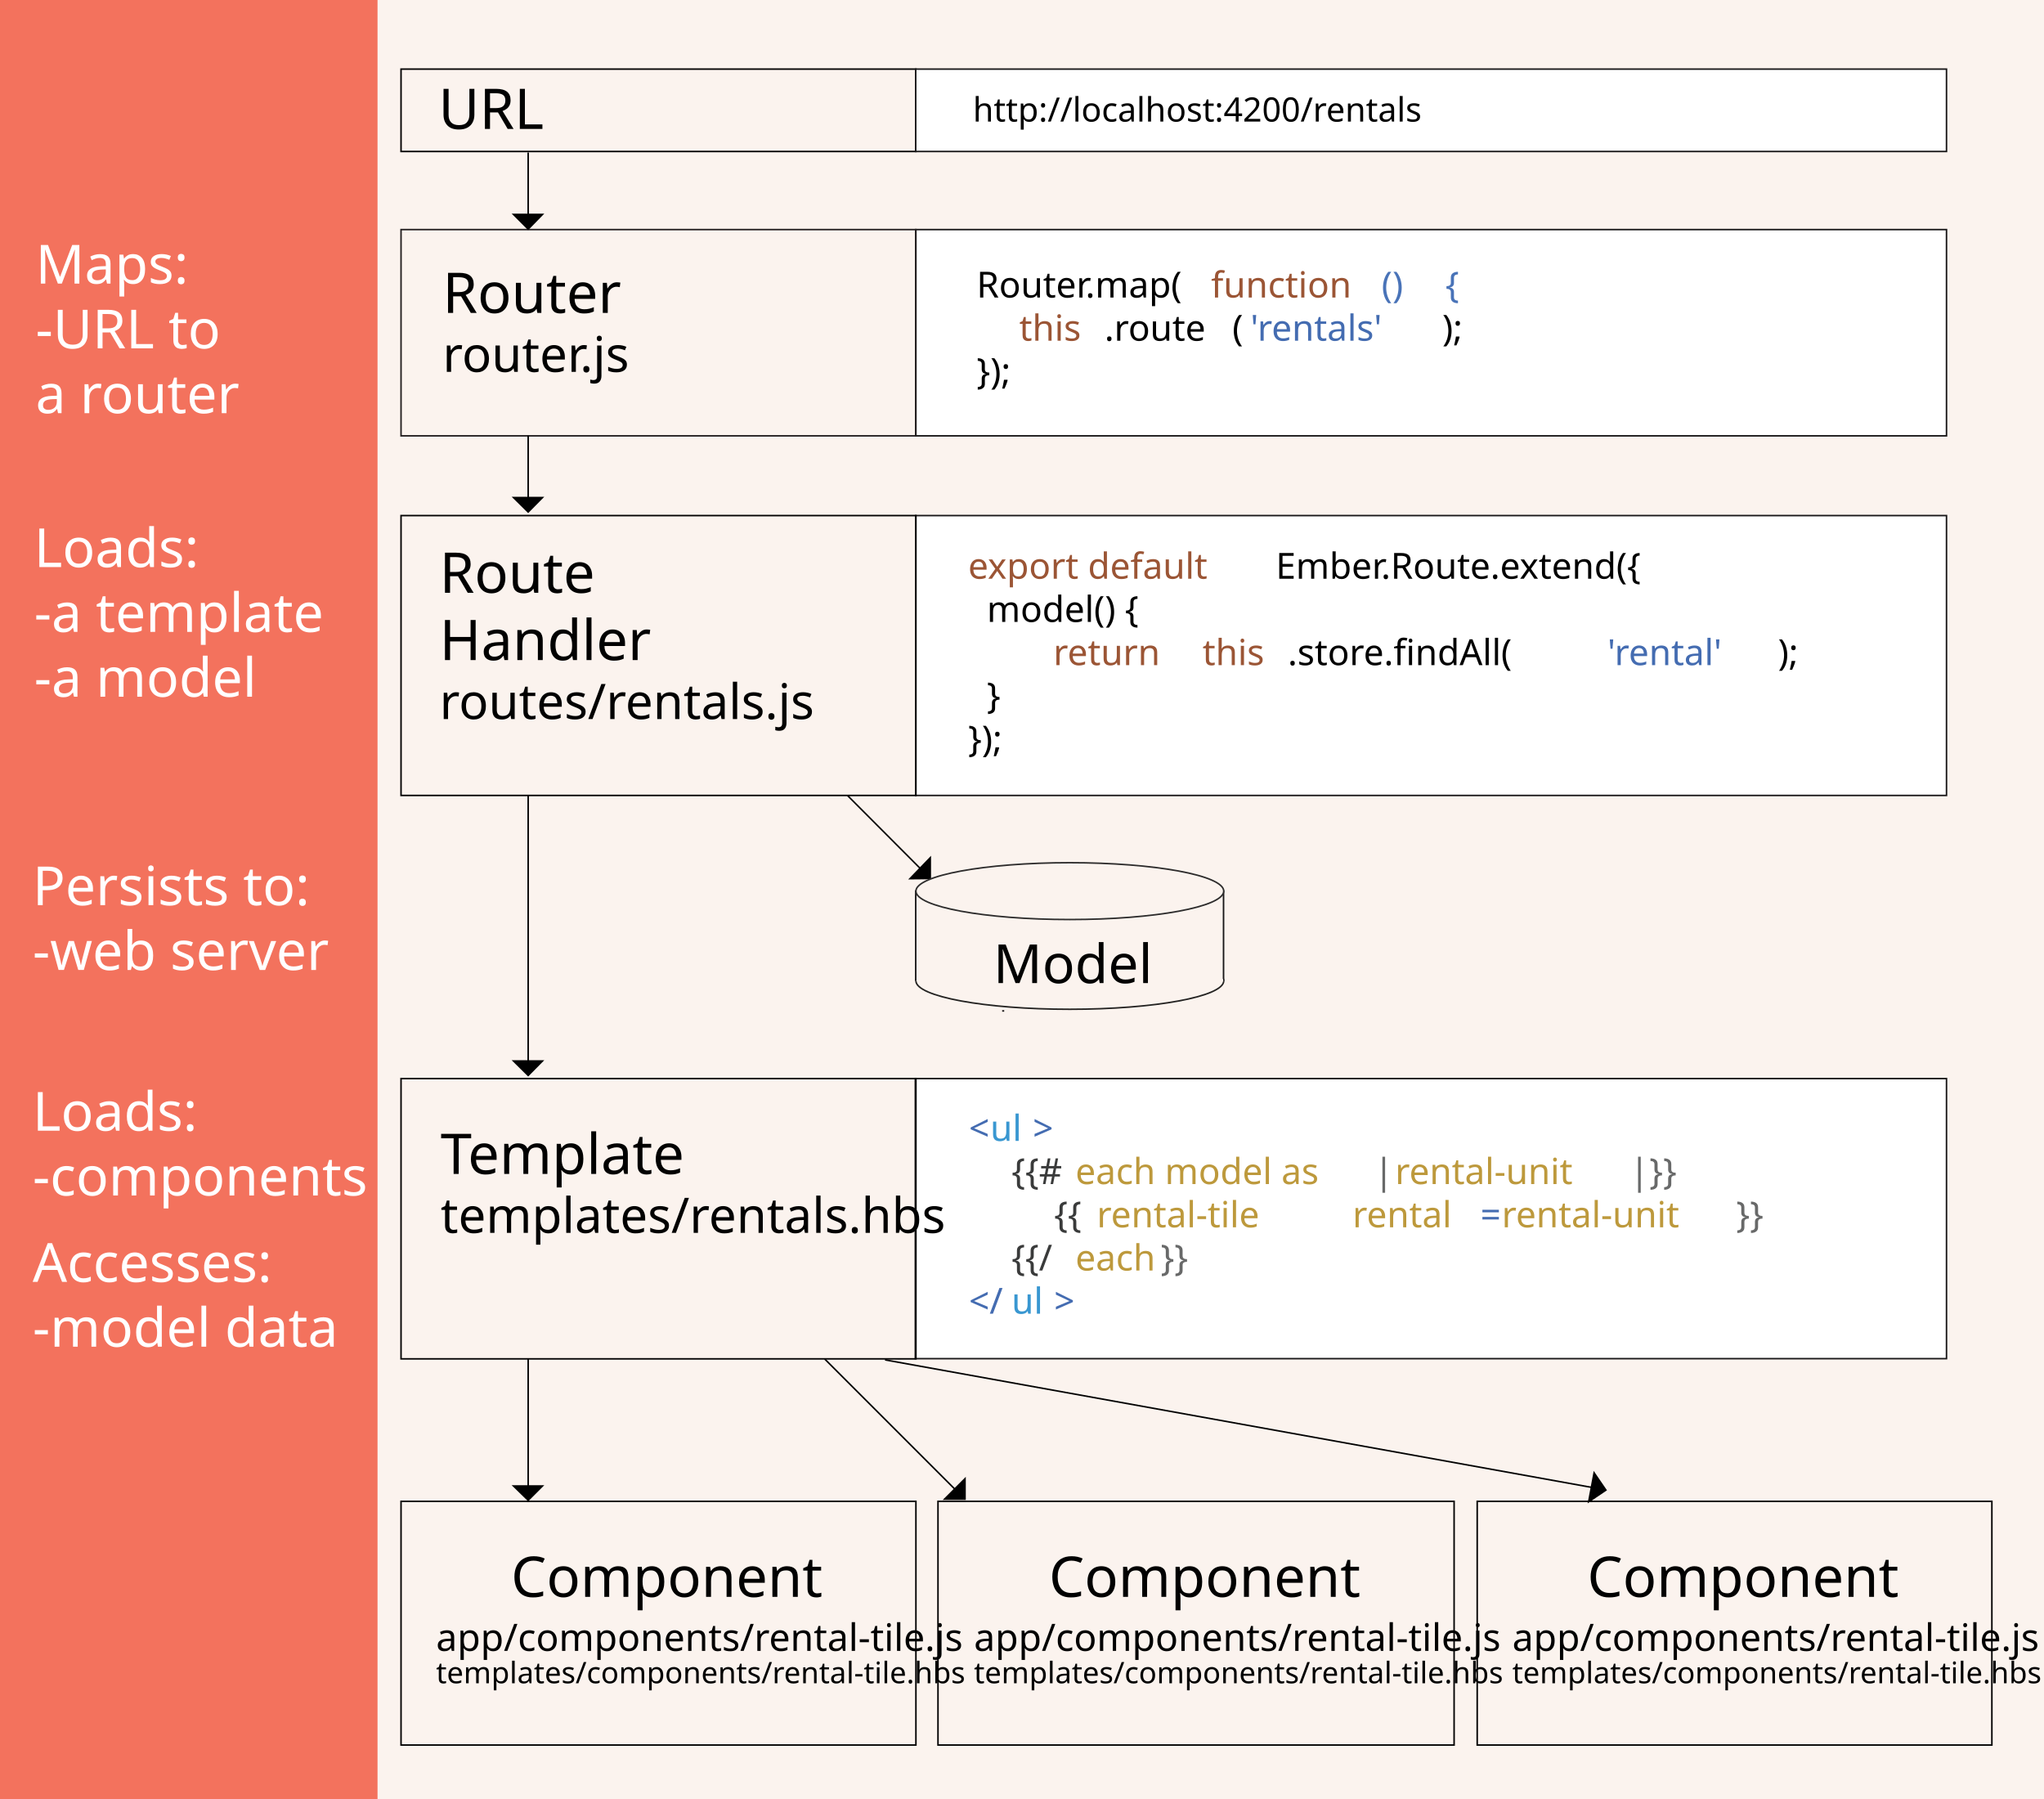
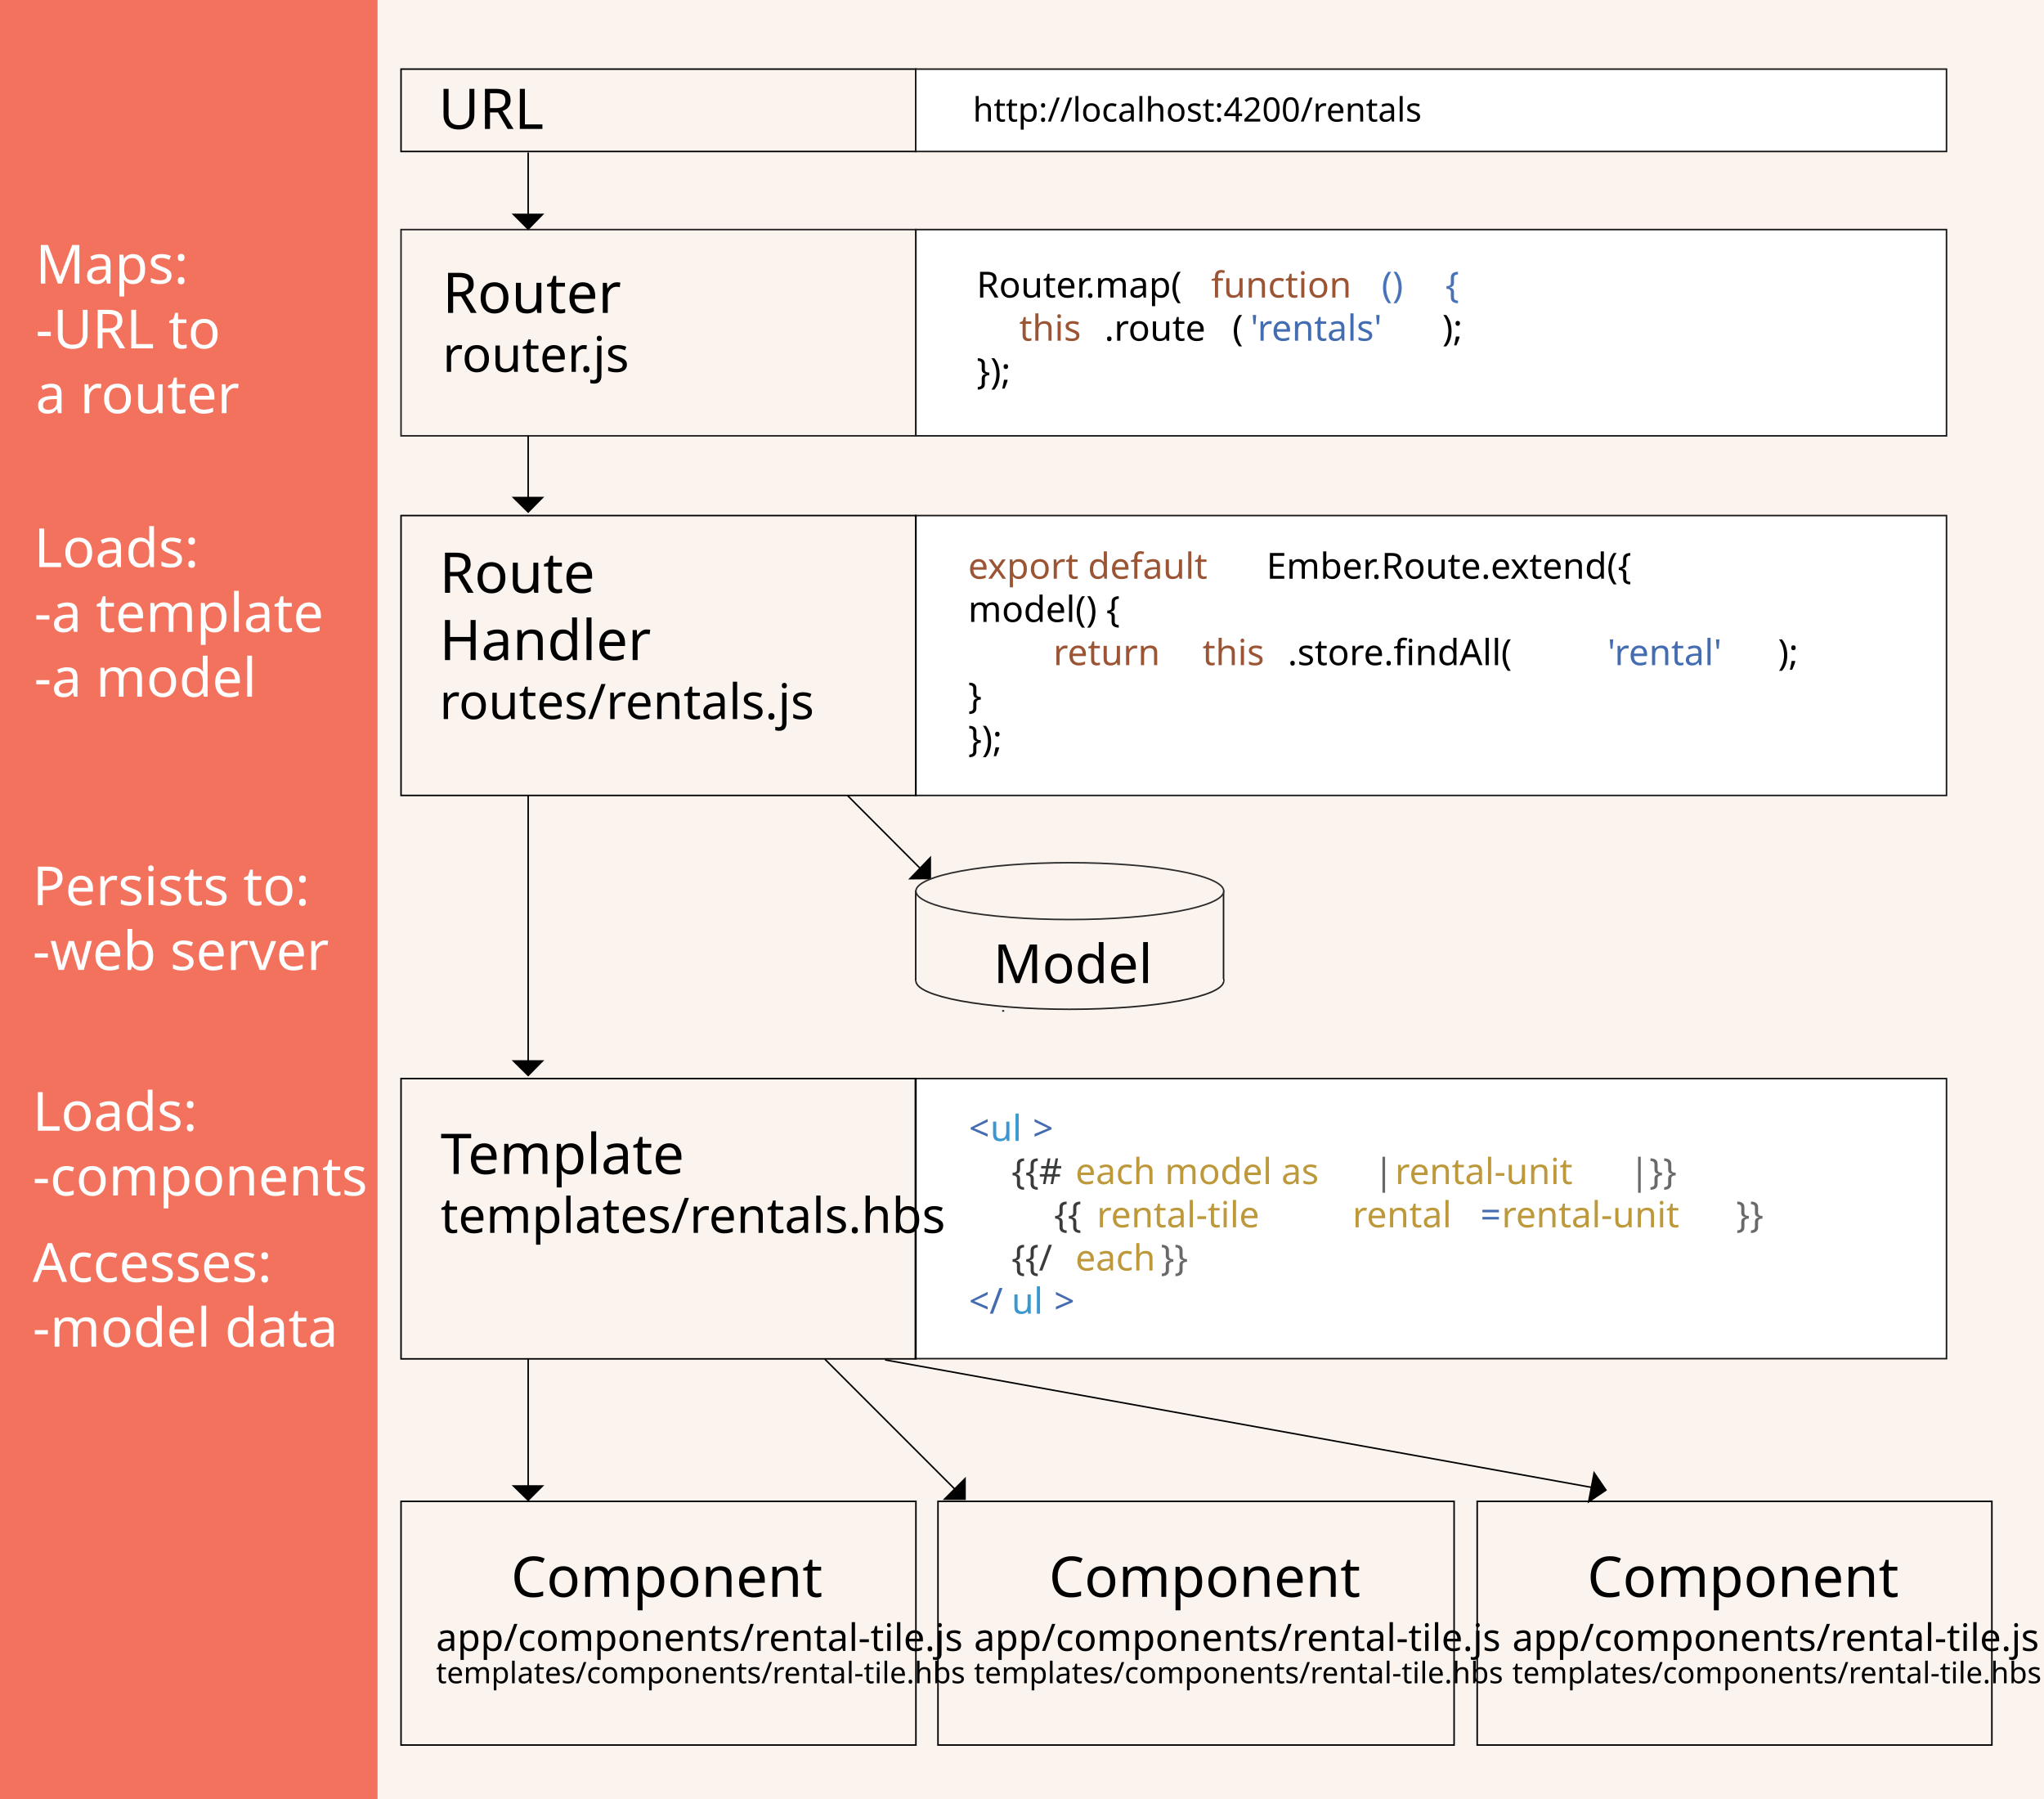
- <svg xmlns="http://www.w3.org/2000/svg" version="1.1" id="Layer_1" x="0px" y="0px" viewBox="0 60 1000 880" enable-background="new 0 60 1000 880" xml:space="preserve">
-   <rect x="0.8" y="45.5" fill="#FBF3EE" width="1015.5" height="909" />
-   <rect x="196.2" y="93.8" fill="none" stroke="#010101" stroke-width="0.75" stroke-miterlimit="10" width="251.9" height="40.3" />
-   <rect x="448" y="93.8" fill="#FFFFFF" stroke="#181718" stroke-width="0.75" stroke-miterlimit="10" width="504.3" height="40.3" />
-   <rect x="448" y="172.3" fill="#FFFFFF" stroke="#181718" stroke-width="0.75" stroke-miterlimit="10" width="504.3" height="100.9" />
-   <rect x="448" y="312.2" fill="#FFFFFF" stroke="#181718" stroke-width="0.75" stroke-miterlimit="10" width="504.3" height="136.9" />
-   <rect x="447.8" y="587.6" fill="#FFFFFF" stroke="#181718" stroke-width="0.75" stroke-miterlimit="10" width="504.5" height="137" />
-   <rect x="-15.6" y="45.5" fill="#F3725D" width="200.3" height="909.2" />
-   <rect x="196.2" y="312.2" fill="none" stroke="#010101" stroke-width="0.75" stroke-miterlimit="10" width="251.9" height="136.9" />
-   <rect x="196.2" y="587.6" fill="none" stroke="#010101" stroke-width="0.75" stroke-miterlimit="10" width="251.9" height="137.1" />
-   <rect x="196.2" y="794.4" fill="none" stroke="#010101" stroke-width="0.75" stroke-miterlimit="10" width="251.9" height="119.2" />
-   <rect x="458.9" y="794.4" fill="none" stroke="#010101" stroke-width="0.75" stroke-miterlimit="10" width="252.5" height="119.2" />
-   <rect x="722.7" y="794.4" fill="none" stroke="#010101" stroke-width="0.75" stroke-miterlimit="10" width="251.8" height="119.2" />
-   <rect x="195.3" y="102.6" fill="none" width="90.8" height="40.3" />
-   <text transform="matrix(1 0 0 1 214.5229 123.0693)" fill="#010101" font-family="'Lato-Bold'" font-size="27.45">URL</text>
-   <rect x="216.5" y="192.5" fill="none" width="113" height="110.5" />
-   <text transform="matrix(1 0 0 1 216.5489 213.064)" fill="#010101" font-family="'Lato-Bold'" font-size="27.45">Router</text>
-   <text transform="matrix(1 0 0 1 216.5489 241.9023)" fill="#010101" font-family="'Lato-Italic'" font-size="24.019">router.js</text>
-   <rect x="215" y="329.5" fill="none" width="193.4" height="110.5" />
-   <text transform="matrix(1 0 0 1 215.042 349.9639)" fill="#010101" font-family="'Lato-Bold'" font-size="27.45">Route</text>
-   <text transform="matrix(1 0 0 1 215.042 382.8916)" fill="#010101" font-family="'Lato-Bold'" font-size="27.45">Handler</text>
-   <text transform="matrix(1 0 0 1 215.042 411.7251)" fill="#010101" font-family="'Lato-Italic'" font-size="24.019">routes/rentals.js</text>
-   <rect x="215.5" y="613.9" fill="none" width="223.9" height="80.5" />
-   <text transform="matrix(1 0 0 1 215.5386 634.2461)" fill="#010101" font-family="'Lato-Bold'" font-size="27.45">Template</text>
-   <text transform="matrix(1 0 0 1 215.5386 663.0801)" fill="#010101" font-family="'Lato-Italic'" font-size="24.019">templates/rentals.hbs</text>
-   <rect x="196.2" y="172.3" fill="none" stroke="#231F20" stroke-width="0.75" stroke-miterlimit="10" width="251.9" height="100.9" />
+ <svg xmlns="http://www.w3.org/2000/svg" id="Layer_1" x="0" y="0" enable-background="new 0 60 1000 880" version="1.1" viewBox="0 60 1000 880" xml:space="preserve">
+   <rect width="1015.5" height="909" x=".8" y="45.5" fill="#FBF3EE" />
+   <rect width="251.9" height="40.3" x="196.2" y="93.8" fill="none" stroke="#010101" stroke-miterlimit="10" stroke-width=".75" />
+   <rect width="504.3" height="40.3" x="448" y="93.8" fill="#FFF" stroke="#181718" stroke-miterlimit="10" stroke-width=".75" />
+   <rect width="504.3" height="100.9" x="448" y="172.3" fill="#FFF" stroke="#181718" stroke-miterlimit="10" stroke-width=".75" />
+   <rect width="504.3" height="136.9" x="448" y="312.2" fill="#FFF" stroke="#181718" stroke-miterlimit="10" stroke-width=".75" />
+   <rect width="504.5" height="137" x="447.8" y="587.6" fill="#FFF" stroke="#181718" stroke-miterlimit="10" stroke-width=".75" />
+   <rect width="200.3" height="909.2" x="-15.6" y="45.5" fill="#F3725D" />
+   <rect width="251.9" height="136.9" x="196.2" y="312.2" fill="none" stroke="#010101" stroke-miterlimit="10" stroke-width=".75" />
+   <rect width="251.9" height="137.1" x="196.2" y="587.6" fill="none" stroke="#010101" stroke-miterlimit="10" stroke-width=".75" />
+   <rect width="251.9" height="119.2" x="196.2" y="794.4" fill="none" stroke="#010101" stroke-miterlimit="10" stroke-width=".75" />
+   <rect width="252.5" height="119.2" x="458.9" y="794.4" fill="none" stroke="#010101" stroke-miterlimit="10" stroke-width=".75" />
+   <rect width="251.8" height="119.2" x="722.7" y="794.4" fill="none" stroke="#010101" stroke-miterlimit="10" stroke-width=".75" />
+   <rect width="90.8" height="40.3" x="195.3" y="102.6" fill="none" />
+   <text fill="#010101" font-family="'Lato-Bold'" font-size="27.45" transform="matrix(1 0 0 1 214.5229 123.0693)">URL</text>
+   <rect width="113" height="110.5" x="216.5" y="192.5" fill="none" />
+   <text fill="#010101" font-family="'Lato-Bold'" font-size="27.45" transform="matrix(1 0 0 1 216.5489 213.064)">Router</text>
+   <text fill="#010101" font-family="'Lato-Italic'" font-size="24.019" transform="matrix(1 0 0 1 216.5489 241.9023)">router.js</text>
+   <rect width="193.4" height="110.5" x="215" y="329.5" fill="none" />
+   <text fill="#010101" font-family="'Lato-Bold'" font-size="27.45" transform="matrix(1 0 0 1 215.042 349.9639)">Route</text>
+   <text fill="#010101" font-family="'Lato-Bold'" font-size="27.45" transform="matrix(1 0 0 1 215.042 382.8916)">Handler</text>
+   <text fill="#010101" font-family="'Lato-Italic'" font-size="24.019" transform="matrix(1 0 0 1 215.042 411.7251)">routes/rentals.js</text>
+   <rect width="223.9" height="80.5" x="215.5" y="613.9" fill="none" />
+   <text fill="#010101" font-family="'Lato-Bold'" font-size="27.45" transform="matrix(1 0 0 1 215.5386 634.2461)">Template</text>
+   <text fill="#010101" font-family="'Lato-Italic'" font-size="24.019" transform="matrix(1 0 0 1 215.5386 663.0801)">templates/rentals.hbs</text>
+   <rect width="251.9" height="100.9" x="196.2" y="172.3" fill="none" stroke="#231F20" stroke-miterlimit="10" stroke-width=".75" />
  <g>
-     <line fill="none" x1="414.6" y1="449.1" x2="455.5" y2="490.1" />
+     <line x1="414.6" x2="455.5" y1="449.1" y2="490.1" fill="none" />
    <g>
-       <line fill="none" stroke="#010101" stroke-width="0.75" stroke-miterlimit="10" x1="414.6" y1="449.1" x2="450.5" y2="485.1" />
+       <line x1="414.6" x2="450.5" y1="449.1" y2="485.1" fill="none" stroke="#010101" stroke-miterlimit="10" stroke-width=".75" />
      <g>
-         <polygon fill="#010101" points="455.5,478.6 444.3,490.2 455.5,490.1    " />
+         <polygon fill="#010101" points="455.5 478.6 444.3 490.2 455.5 490.1" />
      </g>
    </g>
  </g>
  <g>
-     <line fill="none" x1="258.4" y1="449" x2="258.4" y2="586.6" />
+     <line x1="258.4" x2="258.4" y1="449" y2="586.6" fill="none" />
    <g>
-       <line fill="none" stroke="#010101" stroke-width="0.75" stroke-miterlimit="10" x1="258.4" y1="449" x2="258.4" y2="579.8" />
+       <line x1="258.4" x2="258.4" y1="449" y2="579.8" fill="none" stroke="#010101" stroke-miterlimit="10" stroke-width=".75" />
      <g>
-         <polygon fill="#010101" points="266.3,578.6 250.3,578.6 258.4,586.6    " />
+         <polygon fill="#010101" points="266.3 578.6 250.3 578.6 258.4 586.6" />
      </g>
    </g>
  </g>
-   <rect x="476" y="106.9" fill="none" width="308.5" height="27.1" />
-   <text transform="matrix(1 0 0 1 475.9756 119.4648)" fill="#010101" font-family="'Menlo-Regular'" font-size="16.439">http://localhost:4200/rentals</text>
-   <rect x="477.7" y="192.1" fill="none" width="295.3" height="80.5" />
-   <text transform="matrix(1 0 0 1 477.7867 205.5352)" fill="#010101" font-family="'Menlo-Regular'" font-size="17.61">Router.map(</text>
-   <text transform="matrix(1 0 0 1 592.4776 205.5352)" fill="#9B5535" font-family="'Menlo-Regular'" font-size="17.61">function</text>
-   <text transform="matrix(1 0 0 1 675.9083 205.5352)" fill="#4973B8" font-family="'Menlo-Regular'" font-size="17.61">()</text>
-   <text transform="matrix(1 0 0 1 696.7305 205.5352)" fill="#010101" font-family="'Menlo-Regular'" font-size="17.61"> </text>
-   <text transform="matrix(1 0 0 1 707.1631 205.5352)" fill="#4973B8" font-family="'Menlo-Regular'" font-size="17.61">{</text>
-   <text transform="matrix(1 0 0 1 477.7867 226.668)" fill="#010101" font-family="'Menlo-Regular'" font-size="17.61">  </text>
-   <text transform="matrix(1 0 0 1 498.6568 226.668)" fill="#9B5535" font-family="'Menlo-Regular'" font-size="17.61">this</text>
-   <text transform="matrix(1 0 0 1 540.3487 226.668)" fill="#010101" font-family="'Menlo-Regular'" font-size="17.61">.route</text>
-   <text transform="matrix(1 0 0 1 602.9111 226.668)" fill="#010101" font-family="'Menlo-Regular'" font-size="17.61">(</text>
-   <text transform="matrix(1 0 0 1 611.7568 226.668)" fill="#446CB1" font-family="'Menlo-Regular'" font-size="17.61">'rentals'</text>
-   <text transform="matrix(1 0 0 1 705.5811 226.668)" fill="#010101" font-family="'Menlo-Regular'" font-size="17.61">);</text>
-   <text transform="matrix(1 0 0 1 477.7867 247.8047)" fill="#010101" font-family="'Menlo-Regular'" font-size="17.61">});</text>
-   <rect x="473.6" y="329.7" fill="none" width="483.8" height="107.2" />
-   <text transform="matrix(1 0 0 1 473.6353 343.0884)" fill="#9B5535" font-family="'Menlo-Regular'" font-size="17.61">export default</text>
-   <text transform="matrix(1 0 0 1 619.582 343.0884)" fill="#010101" font-family="'Menlo-Regular'" font-size="17.61"> Ember.Route.extend({</text>
-   <text transform="matrix(1 0 0 1 473.6353 364.2271)" fill="#010101" font-family="'Menlo-Regular'" font-size="17.61">  model() {</text>
-   <text transform="matrix(1 0 0 1 473.6353 385.356)" fill="#010101" font-family="'Menlo-Regular'" font-size="17.61">    </text>
-   <text transform="matrix(1 0 0 1 515.3242 385.356)" fill="#9B5535" font-family="'Menlo-Regular'" font-size="17.61">return</text>
-   <text transform="matrix(1 0 0 1 577.8857 385.356)" fill="#010101" font-family="'Menlo-Regular'" font-size="17.61"> </text>
-   <text transform="matrix(1 0 0 1 588.3154 385.356)" fill="#9B5535" font-family="'Menlo-Regular'" font-size="17.61">this</text>
-   <text transform="matrix(1 0 0 1 630.006 385.356)" fill="#010101" font-family="'Menlo-Regular'" font-size="17.61">.store.findAll(</text>
-   <text transform="matrix(1 0 0 1 786.4375 385.356)" fill="#446CB1" font-family="'Menlo-Regular'" font-size="17.61">'rental'</text>
-   <text transform="matrix(1 0 0 1 869.8165 385.356)" fill="#010101" font-family="'Menlo-Regular'" font-size="17.61">);</text>
-   <text transform="matrix(1 0 0 1 473.6353 406.4907)" fill="#010101" font-family="'Menlo-Regular'" font-size="17.61">  }</text>
-   <text transform="matrix(1 0 0 1 473.6353 427.6235)" fill="#010101" font-family="'Menlo-Regular'" font-size="17.61">});</text>
-   <rect x="474.1" y="604.7" fill="none" width="423" height="112.5" />
-   <text transform="matrix(1 0 0 1 474.0191 618.0869)" fill="#446CB1" font-family="'Menlo-Regular'" font-size="17.61">&lt;</text>
-   <text transform="matrix(1 0 0 1 484.4541 618.0869)" fill="#3997D1" font-family="'Menlo-Regular'" font-size="17.61">ul</text>
-   <text transform="matrix(1 0 0 1 505.2745 618.0869)" fill="#446CB1" font-family="'Menlo-Regular'" font-size="17.61">&gt;</text>
-   <text transform="matrix(1 0 0 1 474.0191 639.2109)" fill="#010101" font-family="'Menlo-Regular'" font-size="17.61">  </text>
-   <text transform="matrix(1 0 0 1 474.0191 639.2109)" fill="none" stroke="#686969" stroke-width="0.75" stroke-miterlimit="10" font-family="'Menlo-Regular'" font-size="17.61">  </text>
-   <text transform="matrix(1 0 0 1 494.8853 639.2109)" fill="#3A3B3B" font-family="'Menlo-Regular'" font-size="17.61">{{#</text>
-   <text transform="matrix(1 0 0 1 526.1426 639.2109)" fill="#BD993C" font-family="'Menlo-Regular'" font-size="17.61">each model as </text>
-   <text transform="matrix(1 0 0 1 672.1367 639.2109)" fill="#686969" font-family="'Menlo-Regular'" font-size="17.61">|</text>
-   <text transform="matrix(1 0 0 1 682.5234 639.2109)" fill="#BD993C" font-family="'Menlo-Regular'" font-size="17.61">rental-unit</text>
-   <text transform="matrix(1 0 0 1 797.213 639.2109)" fill="#686969" font-family="'Menlo-Regular'" font-size="17.61">|}}</text>
-   <text transform="matrix(1 0 0 1 474.0191 660.3477)" fill="#010101" font-family="'Menlo-Regular'" font-size="17.61">    </text>
-   <text transform="matrix(1 0 0 1 474.0191 660.3477)" fill="none" stroke="#686969" stroke-width="0.75" stroke-miterlimit="10" font-family="'Menlo-Regular'" font-size="17.61">    </text>
-   <text transform="matrix(1 0 0 1 515.713 660.3477)" fill="#3A3B3B" font-family="'Menlo-Regular'" font-size="17.61">{{</text>
-   <text transform="matrix(1 0 0 1 536.5792 660.3477)" fill="#BD993C" font-family="'Menlo-Regular'" font-size="17.61">rental-tile</text>
-   <text transform="matrix(1 0 0 1 651.2667 660.3477)" fill="#010101" font-family="'Menlo-Regular'" font-size="17.61"> </text>
-   <text transform="matrix(1 0 0 1 661.6953 660.3477)" fill="#BD993C" font-family="'Menlo-Regular'" font-size="17.61">rental</text>
-   <text transform="matrix(1 0 0 1 724.2607 660.3477)" fill="#446CB1" font-family="'Menlo-Regular'" font-size="17.61">=</text>
-   <text transform="matrix(1 0 0 1 734.6895 660.3477)" fill="#BD993C" font-family="'Menlo-Regular'" font-size="17.61">rental-unit</text>
-   <text transform="matrix(1 0 0 1 849.3809 660.3477)" fill="#686969" font-family="'Menlo-Regular'" font-size="17.61">}}</text>
-   <text transform="matrix(1 0 0 1 474.0191 681.4805)" fill="#010101" font-family="'Menlo-Regular'" font-size="17.61">  </text>
-   <text transform="matrix(1 0 0 1 474.0191 681.4805)" fill="none" stroke="#686969" stroke-width="0.75" stroke-miterlimit="10" font-family="'Menlo-Regular'" font-size="17.61">  </text>
-   <text transform="matrix(1 0 0 1 494.8853 681.4805)" fill="#3A3B3B" font-family="'Menlo-Regular'" font-size="17.61">{{/</text>
-   <text transform="matrix(1 0 0 1 526.1426 681.4805)" fill="#BD993C" font-family="'Menlo-Regular'" font-size="17.61">each</text>
-   <text transform="matrix(1 0 0 1 567.8359 681.4805)" fill="#686969" font-family="'Menlo-Regular'" font-size="17.61">}}</text>
-   <text transform="matrix(1 0 0 1 474.0191 702.6133)" fill="#446CB1" font-family="'Menlo-Regular'" font-size="17.61">&lt;/</text>
-   <text transform="matrix(1 0 0 1 494.8853 702.6133)" fill="#3997D1" font-family="'Menlo-Regular'" font-size="17.61">ul</text>
-   <text transform="matrix(1 0 0 1 515.713 702.6133)" fill="#446CB1" font-family="'Menlo-Regular'" font-size="17.61">&gt;</text>
+   <rect width="308.5" height="27.1" x="476" y="106.9" fill="none" />
+   <text fill="#010101" font-family="'Menlo-Regular'" font-size="16.439" transform="matrix(1 0 0 1 475.9756 119.4648)">http://localhost:4200/rentals</text>
+   <rect width="295.3" height="80.5" x="477.7" y="192.1" fill="none" />
+   <text fill="#010101" font-family="'Menlo-Regular'" font-size="17.61" transform="matrix(1 0 0 1 477.7867 205.5352)">Router.map(</text>
+   <text fill="#9B5535" font-family="'Menlo-Regular'" font-size="17.61" transform="matrix(1 0 0 1 592.4776 205.5352)">function</text>
+   <text fill="#4973B8" font-family="'Menlo-Regular'" font-size="17.61" transform="matrix(1 0 0 1 675.9083 205.5352)">()</text>
+   <text fill="#4973B8" font-family="'Menlo-Regular'" font-size="17.61" transform="matrix(1 0 0 1 707.1631 205.5352)">{</text>
+   <text fill="#9B5535" font-family="'Menlo-Regular'" font-size="17.61" transform="matrix(1 0 0 1 498.6568 226.668)">this</text>
+   <text fill="#010101" font-family="'Menlo-Regular'" font-size="17.61" transform="matrix(1 0 0 1 540.3487 226.668)">.route</text>
+   <text fill="#010101" font-family="'Menlo-Regular'" font-size="17.61" transform="matrix(1 0 0 1 602.9111 226.668)">(</text>
+   <text fill="#446CB1" font-family="'Menlo-Regular'" font-size="17.61" transform="matrix(1 0 0 1 611.7568 226.668)">'rentals'</text>
+   <text fill="#010101" font-family="'Menlo-Regular'" font-size="17.61" transform="matrix(1 0 0 1 705.5811 226.668)">);</text>
+   <text fill="#010101" font-family="'Menlo-Regular'" font-size="17.61" transform="matrix(1 0 0 1 477.7867 247.8047)">});</text>
+   <rect width="483.8" height="107.2" x="473.6" y="329.7" fill="none" />
+   <text fill="#9B5535" font-family="'Menlo-Regular'" font-size="17.61" transform="matrix(1 0 0 1 473.6353 343.0884)">export default</text>
+   <text fill="#010101" font-family="'Menlo-Regular'" font-size="17.61" transform="matrix(1 0 0 1 619.582 343.0884)">Ember.Route.extend({</text>
+   <text fill="#010101" font-family="'Menlo-Regular'" font-size="17.61" transform="matrix(1 0 0 1 473.6353 364.2271)">model() {</text>
+   <text fill="#9B5535" font-family="'Menlo-Regular'" font-size="17.61" transform="matrix(1 0 0 1 515.3242 385.356)">return</text>
+   <text fill="#9B5535" font-family="'Menlo-Regular'" font-size="17.61" transform="matrix(1 0 0 1 588.3154 385.356)">this</text>
+   <text fill="#010101" font-family="'Menlo-Regular'" font-size="17.61" transform="matrix(1 0 0 1 630.006 385.356)">.store.findAll(</text>
+   <text fill="#446CB1" font-family="'Menlo-Regular'" font-size="17.61" transform="matrix(1 0 0 1 786.4375 385.356)">'rental'</text>
+   <text fill="#010101" font-family="'Menlo-Regular'" font-size="17.61" transform="matrix(1 0 0 1 869.8165 385.356)">);</text>
+   <text fill="#010101" font-family="'Menlo-Regular'" font-size="17.61" transform="matrix(1 0 0 1 473.6353 406.4907)">}</text>
+   <text fill="#010101" font-family="'Menlo-Regular'" font-size="17.61" transform="matrix(1 0 0 1 473.6353 427.6235)">});</text>
+   <rect width="423" height="112.5" x="474.1" y="604.7" fill="none" />
+   <text fill="#446CB1" font-family="'Menlo-Regular'" font-size="17.61" transform="matrix(1 0 0 1 474.0191 618.0869)">&lt;</text>
+   <text fill="#3997D1" font-family="'Menlo-Regular'" font-size="17.61" transform="matrix(1 0 0 1 484.4541 618.0869)">ul</text>
+   <text fill="#446CB1" font-family="'Menlo-Regular'" font-size="17.61" transform="matrix(1 0 0 1 505.2745 618.0869)">&gt;</text>
+   <text fill="#3A3B3B" font-family="'Menlo-Regular'" font-size="17.61" transform="matrix(1 0 0 1 494.8853 639.2109)">{{#</text>
+   <text fill="#BD993C" font-family="'Menlo-Regular'" font-size="17.61" transform="matrix(1 0 0 1 526.1426 639.2109)">each model as</text>
+   <text fill="#686969" font-family="'Menlo-Regular'" font-size="17.61" transform="matrix(1 0 0 1 672.1367 639.2109)">|</text>
+   <text fill="#BD993C" font-family="'Menlo-Regular'" font-size="17.61" transform="matrix(1 0 0 1 682.5234 639.2109)">rental-unit</text>
+   <text fill="#686969" font-family="'Menlo-Regular'" font-size="17.61" transform="matrix(1 0 0 1 797.213 639.2109)">|}}</text>
+   <text fill="#3A3B3B" font-family="'Menlo-Regular'" font-size="17.61" transform="matrix(1 0 0 1 515.713 660.3477)">{{</text>
+   <text fill="#BD993C" font-family="'Menlo-Regular'" font-size="17.61" transform="matrix(1 0 0 1 536.5792 660.3477)">rental-tile</text>
+   <text fill="#BD993C" font-family="'Menlo-Regular'" font-size="17.61" transform="matrix(1 0 0 1 661.6953 660.3477)">rental</text>
+   <text fill="#446CB1" font-family="'Menlo-Regular'" font-size="17.61" transform="matrix(1 0 0 1 724.2607 660.3477)">=</text>
+   <text fill="#BD993C" font-family="'Menlo-Regular'" font-size="17.61" transform="matrix(1 0 0 1 734.6895 660.3477)">rental-unit</text>
+   <text fill="#686969" font-family="'Menlo-Regular'" font-size="17.61" transform="matrix(1 0 0 1 849.3809 660.3477)">}}</text>
+   <text fill="#3A3B3B" font-family="'Menlo-Regular'" font-size="17.61" transform="matrix(1 0 0 1 494.8853 681.4805)">{{/</text>
+   <text fill="#BD993C" font-family="'Menlo-Regular'" font-size="17.61" transform="matrix(1 0 0 1 526.1426 681.4805)">each</text>
+   <text fill="#686969" font-family="'Menlo-Regular'" font-size="17.61" transform="matrix(1 0 0 1 567.8359 681.4805)">}}</text>
+   <text fill="#446CB1" font-family="'Menlo-Regular'" font-size="17.61" transform="matrix(1 0 0 1 474.0191 702.6133)">&lt;/</text>
+   <text fill="#3997D1" font-family="'Menlo-Regular'" font-size="17.61" transform="matrix(1 0 0 1 494.8853 702.6133)">ul</text>
+   <text fill="#446CB1" font-family="'Menlo-Regular'" font-size="17.61" transform="matrix(1 0 0 1 515.713 702.6133)">&gt;</text>
  <g>
-     <line fill="none" x1="258.4" y1="273.1" x2="258.4" y2="311" />
+     <line x1="258.4" x2="258.4" y1="273.1" y2="311" fill="none" />
    <g>
-       <line fill="none" stroke="#010101" stroke-width="0.75" stroke-miterlimit="10" x1="258.4" y1="273.1" x2="258.4" y2="304.2" />
+       <line x1="258.4" x2="258.4" y1="273.1" y2="304.2" fill="none" stroke="#010101" stroke-miterlimit="10" stroke-width=".75" />
      <g>
-         <polygon fill="#010101" points="266.3,303 250.3,303 258.4,311    " />
+         <polygon fill="#010101" points="266.3 303 250.3 303 258.4 311" />
      </g>
    </g>
  </g>
-   <rect x="17.4" y="179.1" fill="none" width="156.2" height="84.9" />
-   <text transform="matrix(1 0 0 1 17.4136 198.708)" fill="#FFFFFF" font-family="'Lato-BoldItalic'" font-size="26.416">Maps:</text>
-   <text transform="matrix(1 0 0 1 86.1836 198.708)" fill="#FFFFFF" font-family="'Lato-Italic'" font-size="26.416"> </text>
-   <text transform="matrix(1 0 0 1 17.4136 230.4077)" fill="#FFFFFF" font-family="'Lato-Italic'" font-size="26.416">-URL to </text>
-   <text transform="matrix(1 0 0 1 17.4136 262.103)" fill="#FFFFFF" font-family="'Lato-Italic'" font-size="26.416">a router</text>
-   <rect x="16.7" y="317.8" fill="none" width="156.2" height="102.1" />
-   <text transform="matrix(1 0 0 1 16.6914 337.3979)" fill="#FFFFFF" font-family="'Lato-BoldItalic'" font-size="26.416">Loads:</text>
-   <text transform="matrix(1 0 0 1 16.6914 369.0972)" fill="#FFFFFF" font-family="'Lato-Italic'" font-size="26.416">-a template</text>
-   <text transform="matrix(1 0 0 1 16.6914 400.7998)" fill="#FFFFFF" font-family="'Lato-Italic'" font-size="26.416">-a model</text>
-   <rect x="16" y="483.2" fill="none" width="156.2" height="102.1" />
-   <text transform="matrix(1 0 0 1 15.9653 502.7784)" fill="#FFFFFF" font-family="'Lato-BoldItalic'" font-size="26.416">Persists to:</text>
-   <text transform="matrix(1 0 0 1 15.9653 534.4717)" fill="#FFFFFF" font-family="'Lato-Italic'" font-size="26.416">-web server</text>
-   <rect x="16" y="593.5" fill="none" width="156.2" height="145.5" />
-   <text transform="matrix(1 0 0 1 15.9653 613.0811)" fill="#FFFFFF" font-family="'Lato-BoldItalic'" font-size="26.416">Loads:</text>
-   <text transform="matrix(1 0 0 1 15.9653 644.7842)" fill="#FFFFFF" font-family="'Lato-Italic'" font-size="26.416">-components</text>
-   <text transform="matrix(1 0 0 1 15.9653 687.0537)" fill="#FFFFFF" font-family="'Lato-BoldItalic'" font-size="26.416">Accesses:</text>
-   <text transform="matrix(1 0 0 1 15.9653 718.7529)" fill="#FFFFFF" font-family="'Lato-Italic'" font-size="26.416">-model data</text>
+   <rect width="156.2" height="84.9" x="17.4" y="179.1" fill="none" />
+   <text fill="#FFF" font-family="'Lato-BoldItalic'" font-size="26.416" transform="matrix(1 0 0 1 17.4136 198.708)">Maps:</text>
+   <text fill="#FFF" font-family="'Lato-Italic'" font-size="26.416" transform="matrix(1 0 0 1 17.4136 230.4077)">-URL to</text>
+   <text fill="#FFF" font-family="'Lato-Italic'" font-size="26.416" transform="matrix(1 0 0 1 17.4136 262.103)">a router</text>
+   <rect width="156.2" height="102.1" x="16.7" y="317.8" fill="none" />
+   <text fill="#FFF" font-family="'Lato-BoldItalic'" font-size="26.416" transform="matrix(1 0 0 1 16.6914 337.3979)">Loads:</text>
+   <text fill="#FFF" font-family="'Lato-Italic'" font-size="26.416" transform="matrix(1 0 0 1 16.6914 369.0972)">-a template</text>
+   <text fill="#FFF" font-family="'Lato-Italic'" font-size="26.416" transform="matrix(1 0 0 1 16.6914 400.7998)">-a model</text>
+   <rect width="156.2" height="102.1" x="16" y="483.2" fill="none" />
+   <text fill="#FFF" font-family="'Lato-BoldItalic'" font-size="26.416" transform="matrix(1 0 0 1 15.9653 502.7784)">Persists to:</text>
+   <text fill="#FFF" font-family="'Lato-Italic'" font-size="26.416" transform="matrix(1 0 0 1 15.9653 534.4717)">-web server</text>
+   <rect width="156.2" height="145.5" x="16" y="593.5" fill="none" />
+   <text fill="#FFF" font-family="'Lato-BoldItalic'" font-size="26.416" transform="matrix(1 0 0 1 15.9653 613.0811)">Loads:</text>
+   <text fill="#FFF" font-family="'Lato-Italic'" font-size="26.416" transform="matrix(1 0 0 1 15.9653 644.7842)">-components</text>
+   <text fill="#FFF" font-family="'Lato-BoldItalic'" font-size="26.416" transform="matrix(1 0 0 1 15.9653 687.0537)">Accesses:</text>
+   <text fill="#FFF" font-family="'Lato-Italic'" font-size="26.416" transform="matrix(1 0 0 1 15.9653 718.7529)">-model data</text>
  <g>
-     <line fill="none" x1="258.4" y1="724.7" x2="258.4" y2="794.4" />
+     <line x1="258.4" x2="258.4" y1="724.7" y2="794.4" fill="none" />
    <g>
-       <line fill="none" stroke="#010101" stroke-width="0.75" stroke-miterlimit="10" x1="258.4" y1="724.7" x2="258.4" y2="787.5" />
+       <line x1="258.4" x2="258.4" y1="724.7" y2="787.5" fill="none" stroke="#010101" stroke-miterlimit="10" stroke-width=".75" />
      <g>
-         <polygon fill="#010101" points="266.3,786.5 250.3,786.5 258.4,794.4    " />
+         <polygon fill="#010101" points="266.3 786.5 250.3 786.5 258.4 794.4" />
      </g>
    </g>
  </g>
  <g>
-     <line fill="none" x1="258.4" y1="134.6" x2="258.4" y2="172.6" />
+     <line x1="258.4" x2="258.4" y1="134.6" y2="172.6" fill="none" />
    <g>
-       <line fill="none" stroke="#010101" stroke-width="0.75" stroke-miterlimit="10" x1="258.4" y1="134.6" x2="258.4" y2="165.6" />
+       <line x1="258.4" x2="258.4" y1="134.6" y2="165.6" fill="none" stroke="#010101" stroke-miterlimit="10" stroke-width=".75" />
      <g>
-         <polygon fill="#010101" points="266.3,164.5 250.3,164.5 258.4,172.6    " />
+         <polygon fill="#010101" points="266.3 164.5 250.3 164.5 258.4 172.6" />
      </g>
    </g>
  </g>
  <g>
-     <line fill="none" x1="403.5" y1="724.8" x2="472.5" y2="793.7" />
+     <line x1="403.5" x2="472.5" y1="724.8" y2="793.7" fill="none" />
    <g>
-       <line fill="none" stroke="#010101" stroke-width="0.75" stroke-miterlimit="10" x1="403.5" y1="724.8" x2="467.6" y2="788.9" />
+       <line x1="403.5" x2="467.6" y1="724.8" y2="788.9" fill="none" stroke="#010101" stroke-miterlimit="10" stroke-width=".75" />
      <g>
-         <polygon fill="#010101" points="472.5,782.4 461.2,793.7 472.5,793.7    " />
+         <polygon fill="#010101" points="472.5 782.4 461.2 793.7 472.5 793.7" />
      </g>
    </g>
  </g>
  <g>
-     <line fill="none" x1="433" y1="725.2" x2="786.2" y2="789" />
+     <line x1="433" x2="786.2" y1="725.2" y2="789" fill="none" />
    <g>
-       <line fill="none" stroke="#010101" stroke-width="0.75" stroke-miterlimit="10" x1="433" y1="725.2" x2="779.4" y2="787.7" />
+       <line x1="433" x2="779.4" y1="725.2" y2="787.7" fill="none" stroke="#010101" stroke-miterlimit="10" stroke-width=".75" />
      <g>
-         <polygon fill="#010101" points="779.7,779.5 776.7,795.4 786.2,789    " />
+         <polygon fill="#010101" points="779.7 779.5 776.7 795.4 786.2 789" />
      </g>
    </g>
  </g>
-   <rect x="459.5" y="820.6" fill="none" width="251.8" height="105.7" />
-   <text transform="matrix(1 0 0 1 513.165 841.1191)" fill="#010101" font-family="'Lato-Bold'" font-size="27.45">Component</text>
-   <text transform="matrix(1 0 0 1 476.4854 867.54)" fill="#010101" font-family="'Lato-Italic'" font-size="18.491">app/components/rental-tile.js</text>
-   <text transform="matrix(1 0 0 1 476.4854 883.3818)" fill="#010101" font-family="'Lato-Italic'" font-size="14.528">templates/components/rental-tile.hbs</text>
-   <rect x="722.7" y="820.6" fill="none" width="251.8" height="105.7" />
-   <text transform="matrix(1 0 0 1 776.5312 841.1191)" fill="#010101" font-family="'Lato-Bold'" font-size="27.45">Component</text>
-   <text transform="matrix(1 0 0 1 739.8682 867.54)" fill="#010101" font-family="'Lato-Italic'" font-size="18.491">app/components/rental-tile.js</text>
-   <text transform="matrix(1 0 0 1 739.8682 883.3818)" fill="#010101" font-family="'Lato-Italic'" font-size="14.528">templates/components/rental-tile.hbs</text>
-   <rect x="196.2" y="820.6" fill="none" width="251.8" height="105.7" />
-   <text transform="matrix(1 0 0 1 250.0025 841.1191)" fill="#010101" font-family="'Lato-Bold'" font-size="27.45">Component</text>
-   <text transform="matrix(1 0 0 1 213.3321 867.54)" fill="#010101" font-family="'Lato-Italic'" font-size="18.491">app/components/rental-tile.js</text>
-   <text transform="matrix(1 0 0 1 213.3321 883.3818)" fill="#010101" font-family="'Lato-Italic'" font-size="14.528">templates/components/rental-tile.hbs</text>
-   <path fill="#FBF3EE" stroke="#181718" stroke-width="0.75" stroke-miterlimit="10" d="M358.2,554.5" />
-   <path fill="#FBF3EE" stroke="#181718" stroke-width="0.75" stroke-miterlimit="10" d="M362.4,554.5" />
-   <line fill="none" stroke="#181718" stroke-width="0.75" stroke-miterlimit="10" x1="491.3" y1="554.5" x2="490.3" y2="554.5" />
+   <rect width="251.8" height="105.7" x="459.5" y="820.6" fill="none" />
+   <text fill="#010101" font-family="'Lato-Bold'" font-size="27.45" transform="matrix(1 0 0 1 513.165 841.1191)">Component</text>
+   <text fill="#010101" font-family="'Lato-Italic'" font-size="18.491" transform="matrix(1 0 0 1 476.4854 867.54)">app/components/rental-tile.js</text>
+   <text fill="#010101" font-family="'Lato-Italic'" font-size="14.528" transform="matrix(1 0 0 1 476.4854 883.3818)">templates/components/rental-tile.hbs</text>
+   <rect width="251.8" height="105.7" x="722.7" y="820.6" fill="none" />
+   <text fill="#010101" font-family="'Lato-Bold'" font-size="27.45" transform="matrix(1 0 0 1 776.5312 841.1191)">Component</text>
+   <text fill="#010101" font-family="'Lato-Italic'" font-size="18.491" transform="matrix(1 0 0 1 739.8682 867.54)">app/components/rental-tile.js</text>
+   <text fill="#010101" font-family="'Lato-Italic'" font-size="14.528" transform="matrix(1 0 0 1 739.8682 883.3818)">templates/components/rental-tile.hbs</text>
+   <rect width="251.8" height="105.7" x="196.2" y="820.6" fill="none" />
+   <text fill="#010101" font-family="'Lato-Bold'" font-size="27.45" transform="matrix(1 0 0 1 250.0025 841.1191)">Component</text>
+   <text fill="#010101" font-family="'Lato-Italic'" font-size="18.491" transform="matrix(1 0 0 1 213.3321 867.54)">app/components/rental-tile.js</text>
+   <text fill="#010101" font-family="'Lato-Italic'" font-size="14.528" transform="matrix(1 0 0 1 213.3321 883.3818)">templates/components/rental-tile.hbs</text>
+   <path fill="#FBF3EE" stroke="#181718" stroke-miterlimit="10" stroke-width=".75" d="M358.2,554.5" />
+   <path fill="#FBF3EE" stroke="#181718" stroke-miterlimit="10" stroke-width=".75" d="M362.4,554.5" />
+   <line x1="491.3" x2="490.3" y1="554.5" y2="554.5" fill="none" stroke="#181718" stroke-miterlimit="10" stroke-width=".75" />
  <g>
-     <ellipse fill="#FBF3EE" stroke="#242322" stroke-width="0.75" stroke-miterlimit="10" cx="523.4" cy="539.8" rx="75.3" ry="13.9" />
-     <polyline fill="#FBF3EE" stroke="#181718" stroke-width="0.75" stroke-miterlimit="10" points="448,539.8 448,495.9 598.6,495.9    598.6,539.8  " />
-     <rect x="596.5" y="538.9" fill="#FBF3EE" width="1.9" height="1.2" />
+     <ellipse cx="523.4" cy="539.8" fill="#FBF3EE" stroke="#242322" stroke-miterlimit="10" stroke-width=".75" rx="75.3" ry="13.9" />
+     <polyline fill="#FBF3EE" stroke="#181718" stroke-miterlimit="10" stroke-width=".75" points="448 539.8 448 495.9 598.6 495.9 598.6 539.8" />
+     <rect width="1.9" height="1.2" x="596.5" y="538.9" fill="#FBF3EE" />
  </g>
-   <ellipse fill="#FBF3EE" stroke="#2D2C2C" stroke-width="0.75" stroke-miterlimit="10" cx="523.4" cy="495.9" rx="75.3" ry="13.9" />
-   <rect x="448" y="521.5" fill="none" width="150.4" height="27.5" />
-   <text transform="matrix(1 0 0 1 485.9438 540.8926)" fill="#010101" font-family="'Lato-Regular'" font-size="26.416">Model</text>
+   <ellipse cx="523.4" cy="495.9" fill="#FBF3EE" stroke="#2D2C2C" stroke-miterlimit="10" stroke-width=".75" rx="75.3" ry="13.9" />
+   <rect width="150.4" height="27.5" x="448" y="521.5" fill="none" />
+   <text fill="#010101" font-family="'Lato-Regular'" font-size="26.416" transform="matrix(1 0 0 1 485.9438 540.8926)">Model</text>
</svg>
